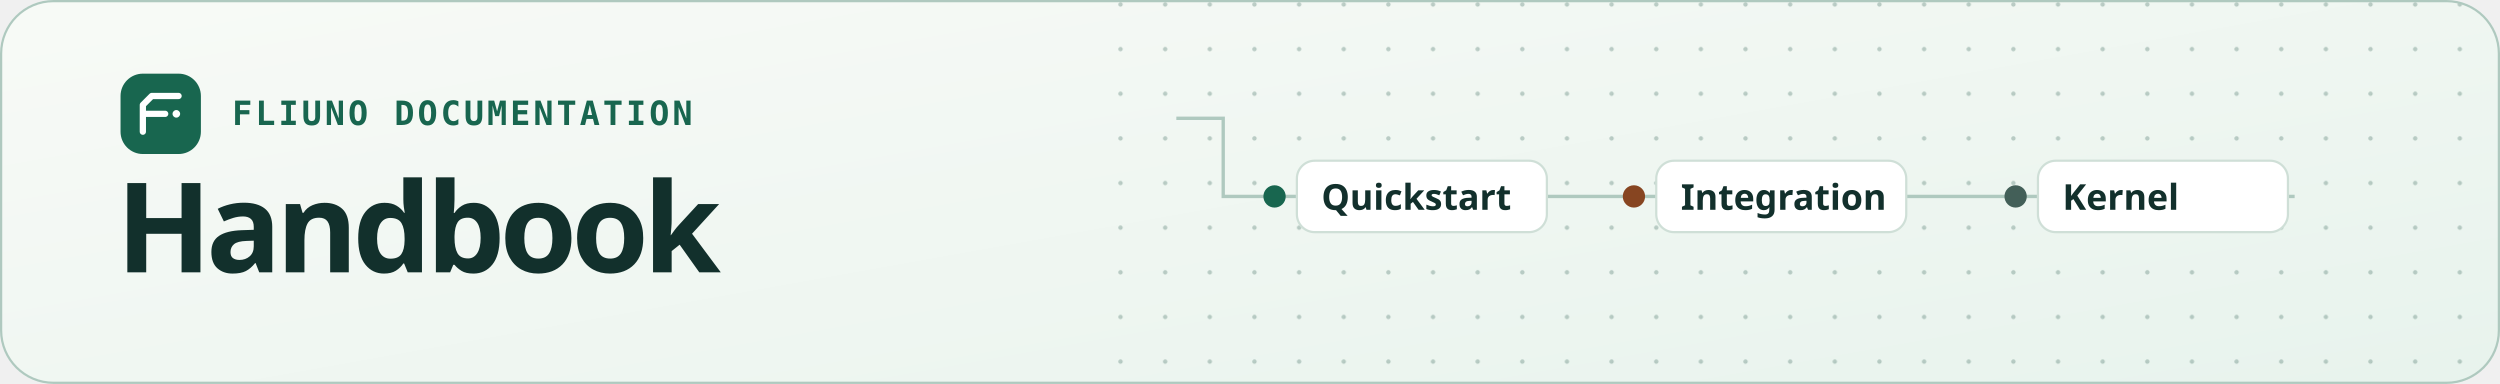
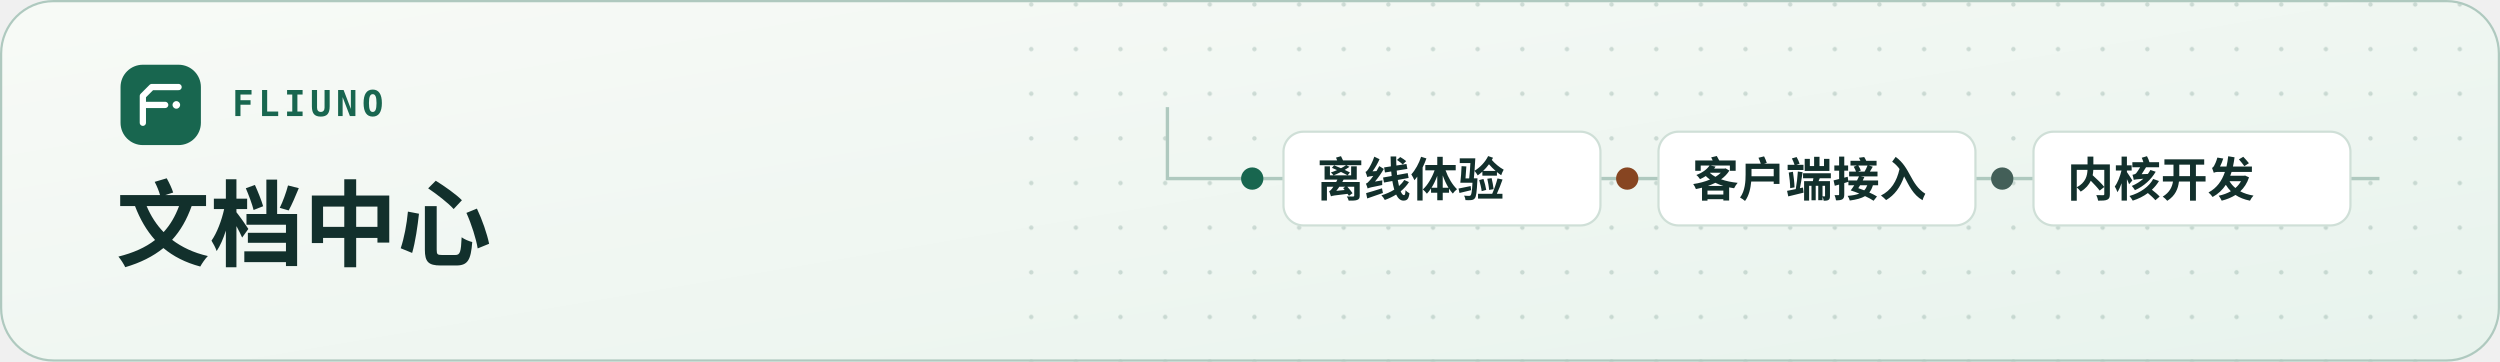
- <svg xmlns="http://www.w3.org/2000/svg" width="1120" height="172" viewBox="0 0 1120 172" role="img" aria-labelledby="title desc">
+ <svg xmlns="http://www.w3.org/2000/svg" width="1120" height="162" viewBox="0 0 1120 162" role="img" aria-labelledby="title desc">
  <defs>
    <linearGradient id="paper" x1="0%" y1="10%" x2="100%" y2="95%">
      <stop stop-color="#f7faf6" />
      <stop offset="1" stop-color="#e8f3ed" />
    </linearGradient>
    <pattern id="grid" width="20" height="20" patternUnits="userSpaceOnUse">
-       <circle cx="2" cy="2" r="1" fill="#60877b" opacity=".38" />
+       <circle cx="2" cy="2" r="1" fill="#60877b" opacity=".25" />
    </pattern>
    <clipPath id="frame">
-       <rect width="1120" height="172" rx="24" />
+       <rect width="1120" height="162" rx="24" />
    </clipPath>
  </defs>
  <g clip-path="url(#frame)">
-     <rect width="1120" height="172" fill="url(#paper)" />
-     <rect x="500" width="620" height="172" fill="url(#grid)" />
-     <g transform="translate(54 33)">
+     <rect width="1120" height="162" fill="url(#paper)" />
+     <rect x="455" width="665" height="162" fill="url(#grid)" />
+     <g transform="translate(54 29)">
      <rect width="36" height="36" rx="10" fill="#18664f" />
      <path d="M10 26V14l4-4h12M10 18h10" fill="none" stroke="#ffffff" stroke-width="2.8" stroke-linecap="round" stroke-linejoin="round" />
      <circle cx="25" cy="18" r="1.7" fill="#ffffff" />
    </g>
-     <text x="104" y="56" font-family="ui-monospace, Cascadia Mono, Consolas, monospace" font-size="15" font-weight="650" letter-spacing="1.35" fill="#18664f">FLIUNO DOCUMENTATION</text>
-     <text x="52" y="122" font-family="system-ui, Segoe UI, sans-serif" font-size="56" font-weight="740" letter-spacing="-2.5" fill="#12302c">Handbook</text>
-     <path d="M527 53H548V88H1028" fill="none" stroke="#afc9bf" stroke-width="1.5" />
-     <circle cx="571" cy="88" r="5" fill="#18664f" />
-     <rect x="581" y="72" width="112" height="32" rx="8" fill="#ffffff" stroke="#cfdfd7" />
-     <text x="592" y="94" font-family="system-ui, Segoe UI, sans-serif" font-size="16" font-weight="630" letter-spacing="0" fill="#12302c">Quickstart</text>
-     <circle cx="732" cy="88" r="5" fill="#874521" />
-     <rect x="742" y="72" width="112" height="32" rx="8" fill="#ffffff" stroke="#cfdfd7" />
-     <text x="753" y="94" font-family="system-ui, Segoe UI, sans-serif" font-size="16" font-weight="630" letter-spacing="0" fill="#12302c">Integration</text>
-     <circle cx="903" cy="88" r="5" fill="#435f58" />
-     <rect x="913" y="72" width="112" height="32" rx="8" fill="#ffffff" stroke="#cfdfd7" />
-     <text x="924" y="94" font-family="system-ui, Segoe UI, sans-serif" font-size="16" font-weight="630" letter-spacing="0" fill="#12302c">Kernel</text>
+     <text x="104" y="52" font-family="ui-monospace, Cascadia Mono, Consolas, monospace" font-size="16" font-weight="650" letter-spacing="2" fill="#18664f">FLIUNO</text>
+     <text x="52" y="116" font-family="system-ui, Segoe UI, PingFang SC, Microsoft YaHei, Noto Sans CJK SC, sans-serif" font-size="42" font-weight="700" letter-spacing="0" fill="#12302c">文档中心</text>
+     <path d="M523 48V80H1066" fill="none" stroke="#afc9bf" stroke-width="1.5" />
+     <circle cx="561" cy="80" r="5" fill="#18664f" />
+     <rect x="575" y="59" width="142" height="42" rx="9" fill="#ffffff" stroke="#cfdfd7" />
+     <text x="590" y="88" font-family="system-ui, Segoe UI, PingFang SC, Microsoft YaHei, Noto Sans CJK SC, sans-serif" font-size="21" font-weight="600" letter-spacing="0" fill="#12302c">离线体验</text>
+     <circle cx="729" cy="80" r="5" fill="#874521" />
+     <rect x="743" y="59" width="142" height="42" rx="9" fill="#ffffff" stroke="#cfdfd7" />
+     <text x="758" y="88" font-family="system-ui, Segoe UI, PingFang SC, Microsoft YaHei, Noto Sans CJK SC, sans-serif" font-size="21" font-weight="600" letter-spacing="0" fill="#12302c">客户端接入</text>
+     <circle cx="897" cy="80" r="5" fill="#435f58" />
+     <rect x="911" y="59" width="142" height="42" rx="9" fill="#ffffff" stroke="#cfdfd7" />
+     <text x="926" y="88" font-family="system-ui, Segoe UI, PingFang SC, Microsoft YaHei, Noto Sans CJK SC, sans-serif" font-size="21" font-weight="600" letter-spacing="0" fill="#12302c">内核开发</text>
  </g>
-   <rect x=".5" y=".5" width="1119" height="171" rx="23.5" fill="none" stroke="#afc9bf" />
+   <rect x=".5" y=".5" width="1119" height="161" rx="23.5" fill="none" stroke="#afc9bf" />
</svg>
